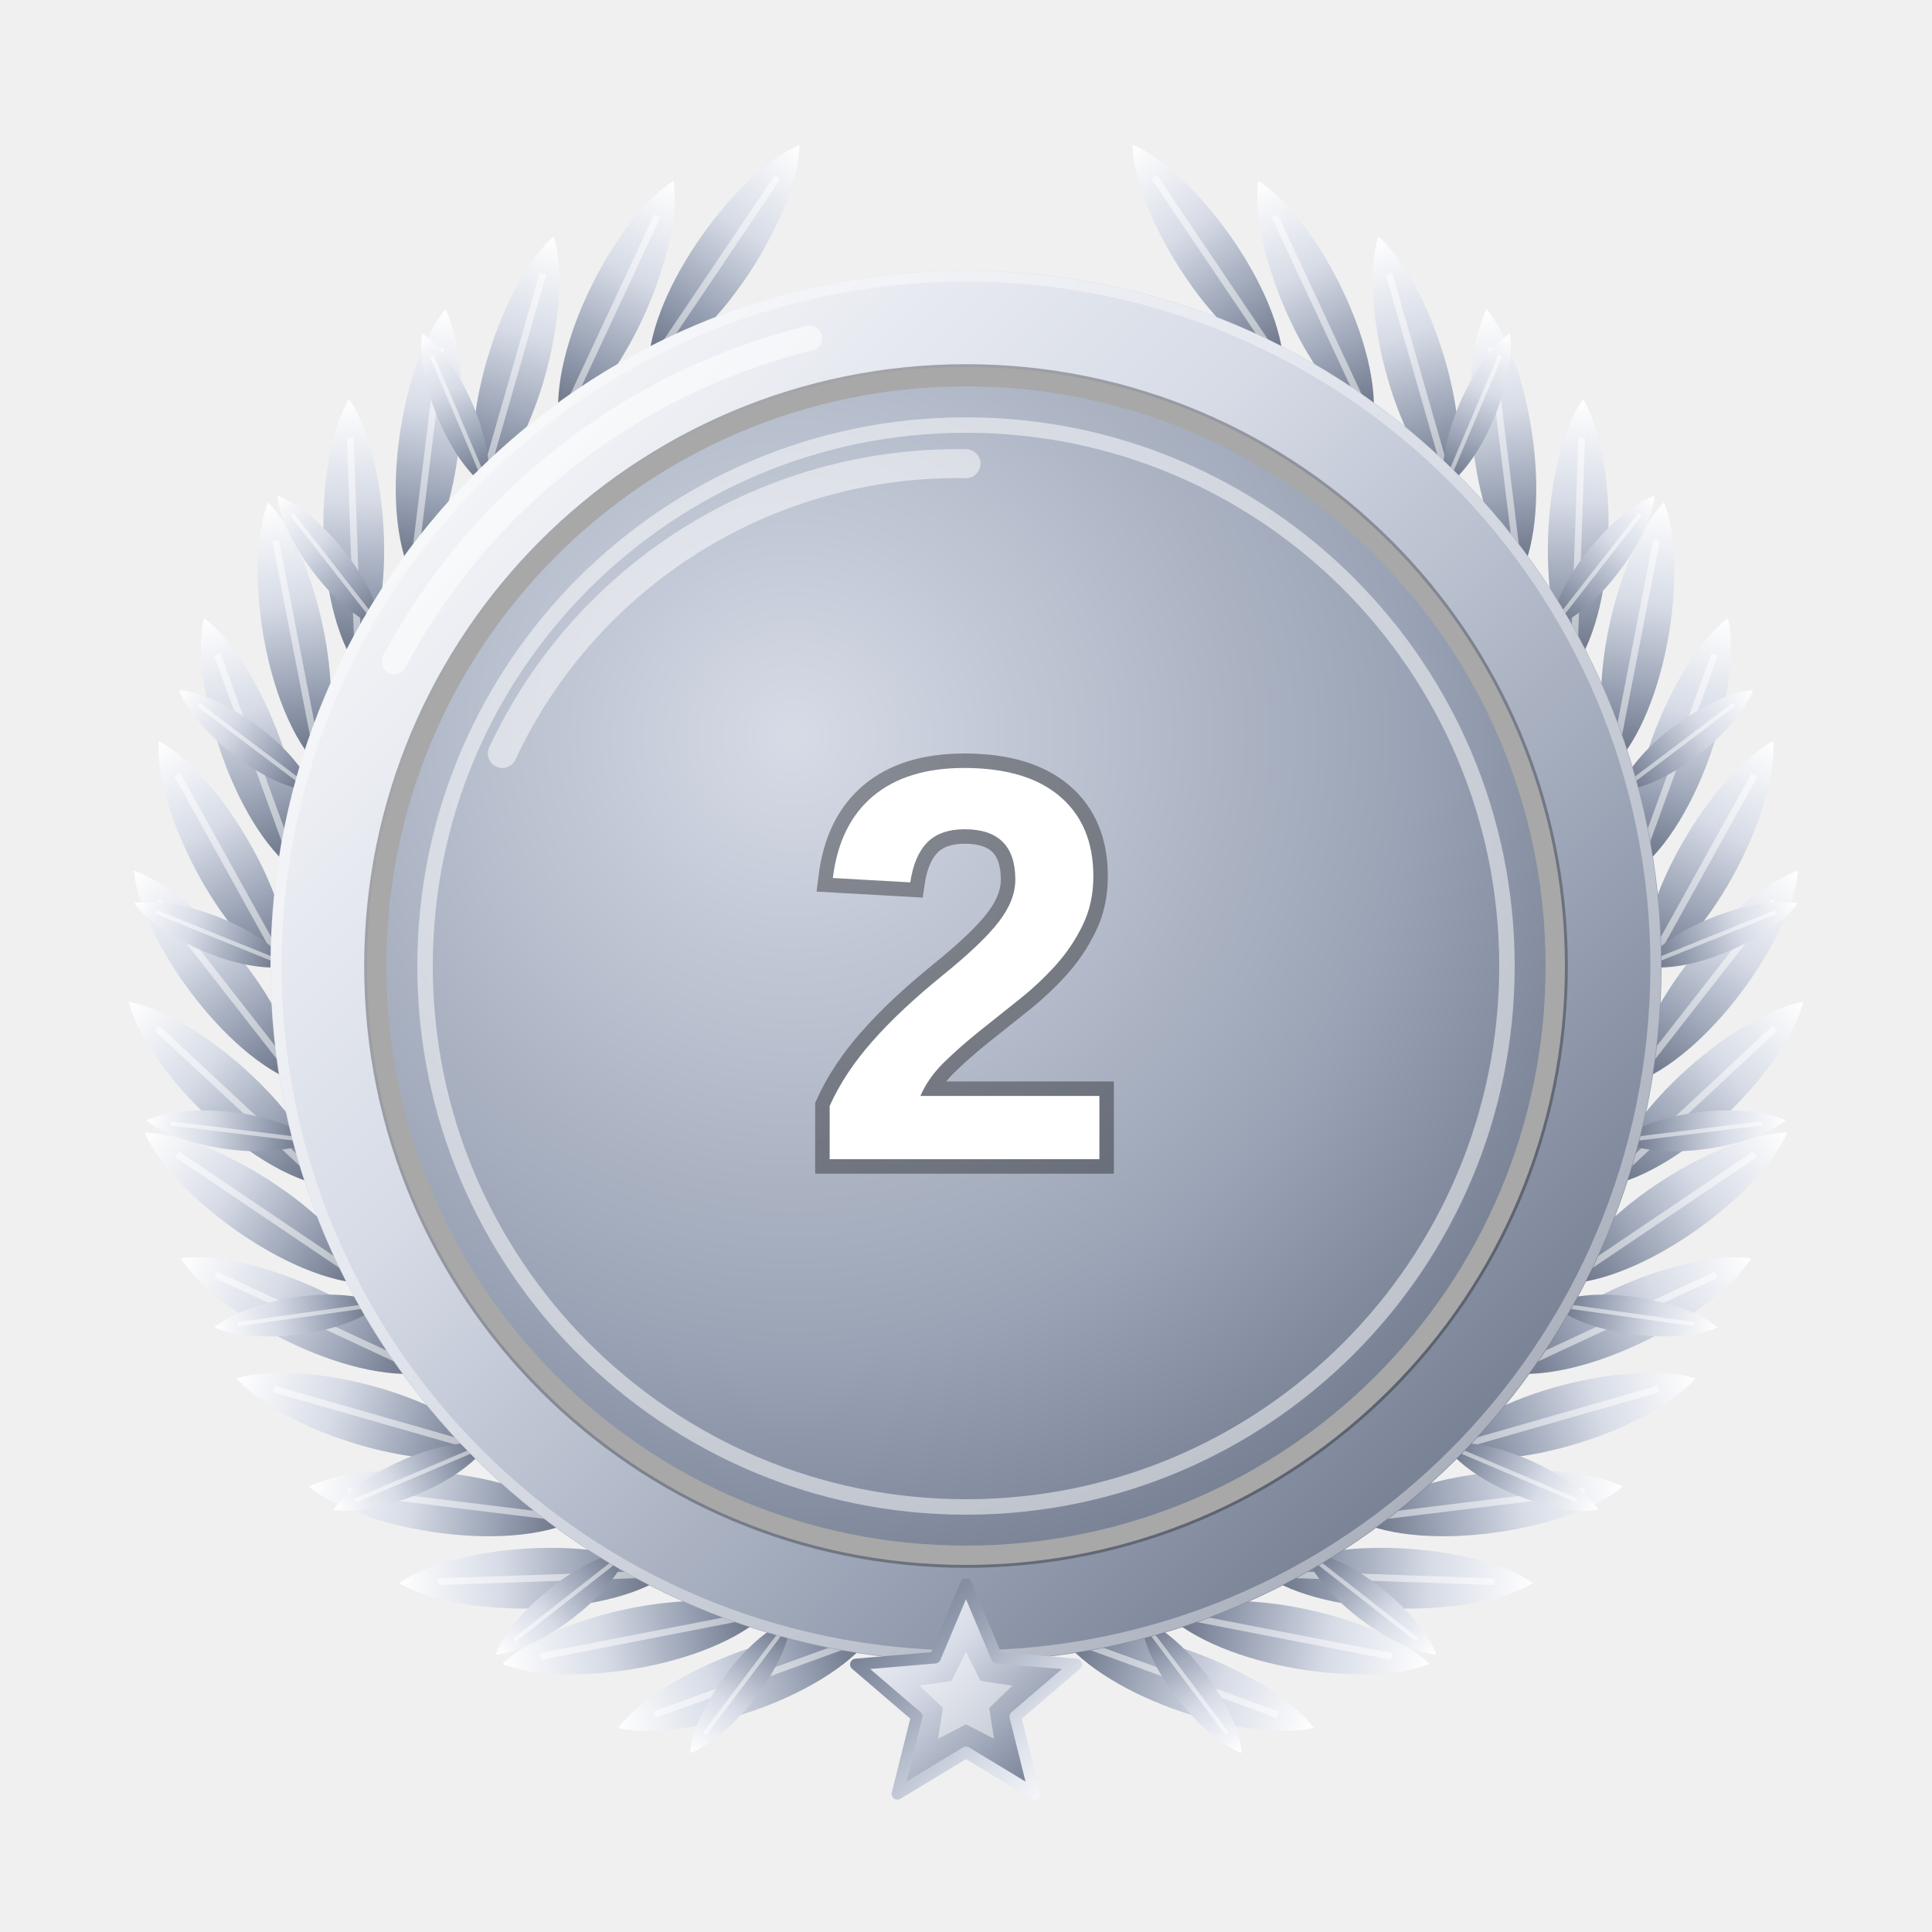
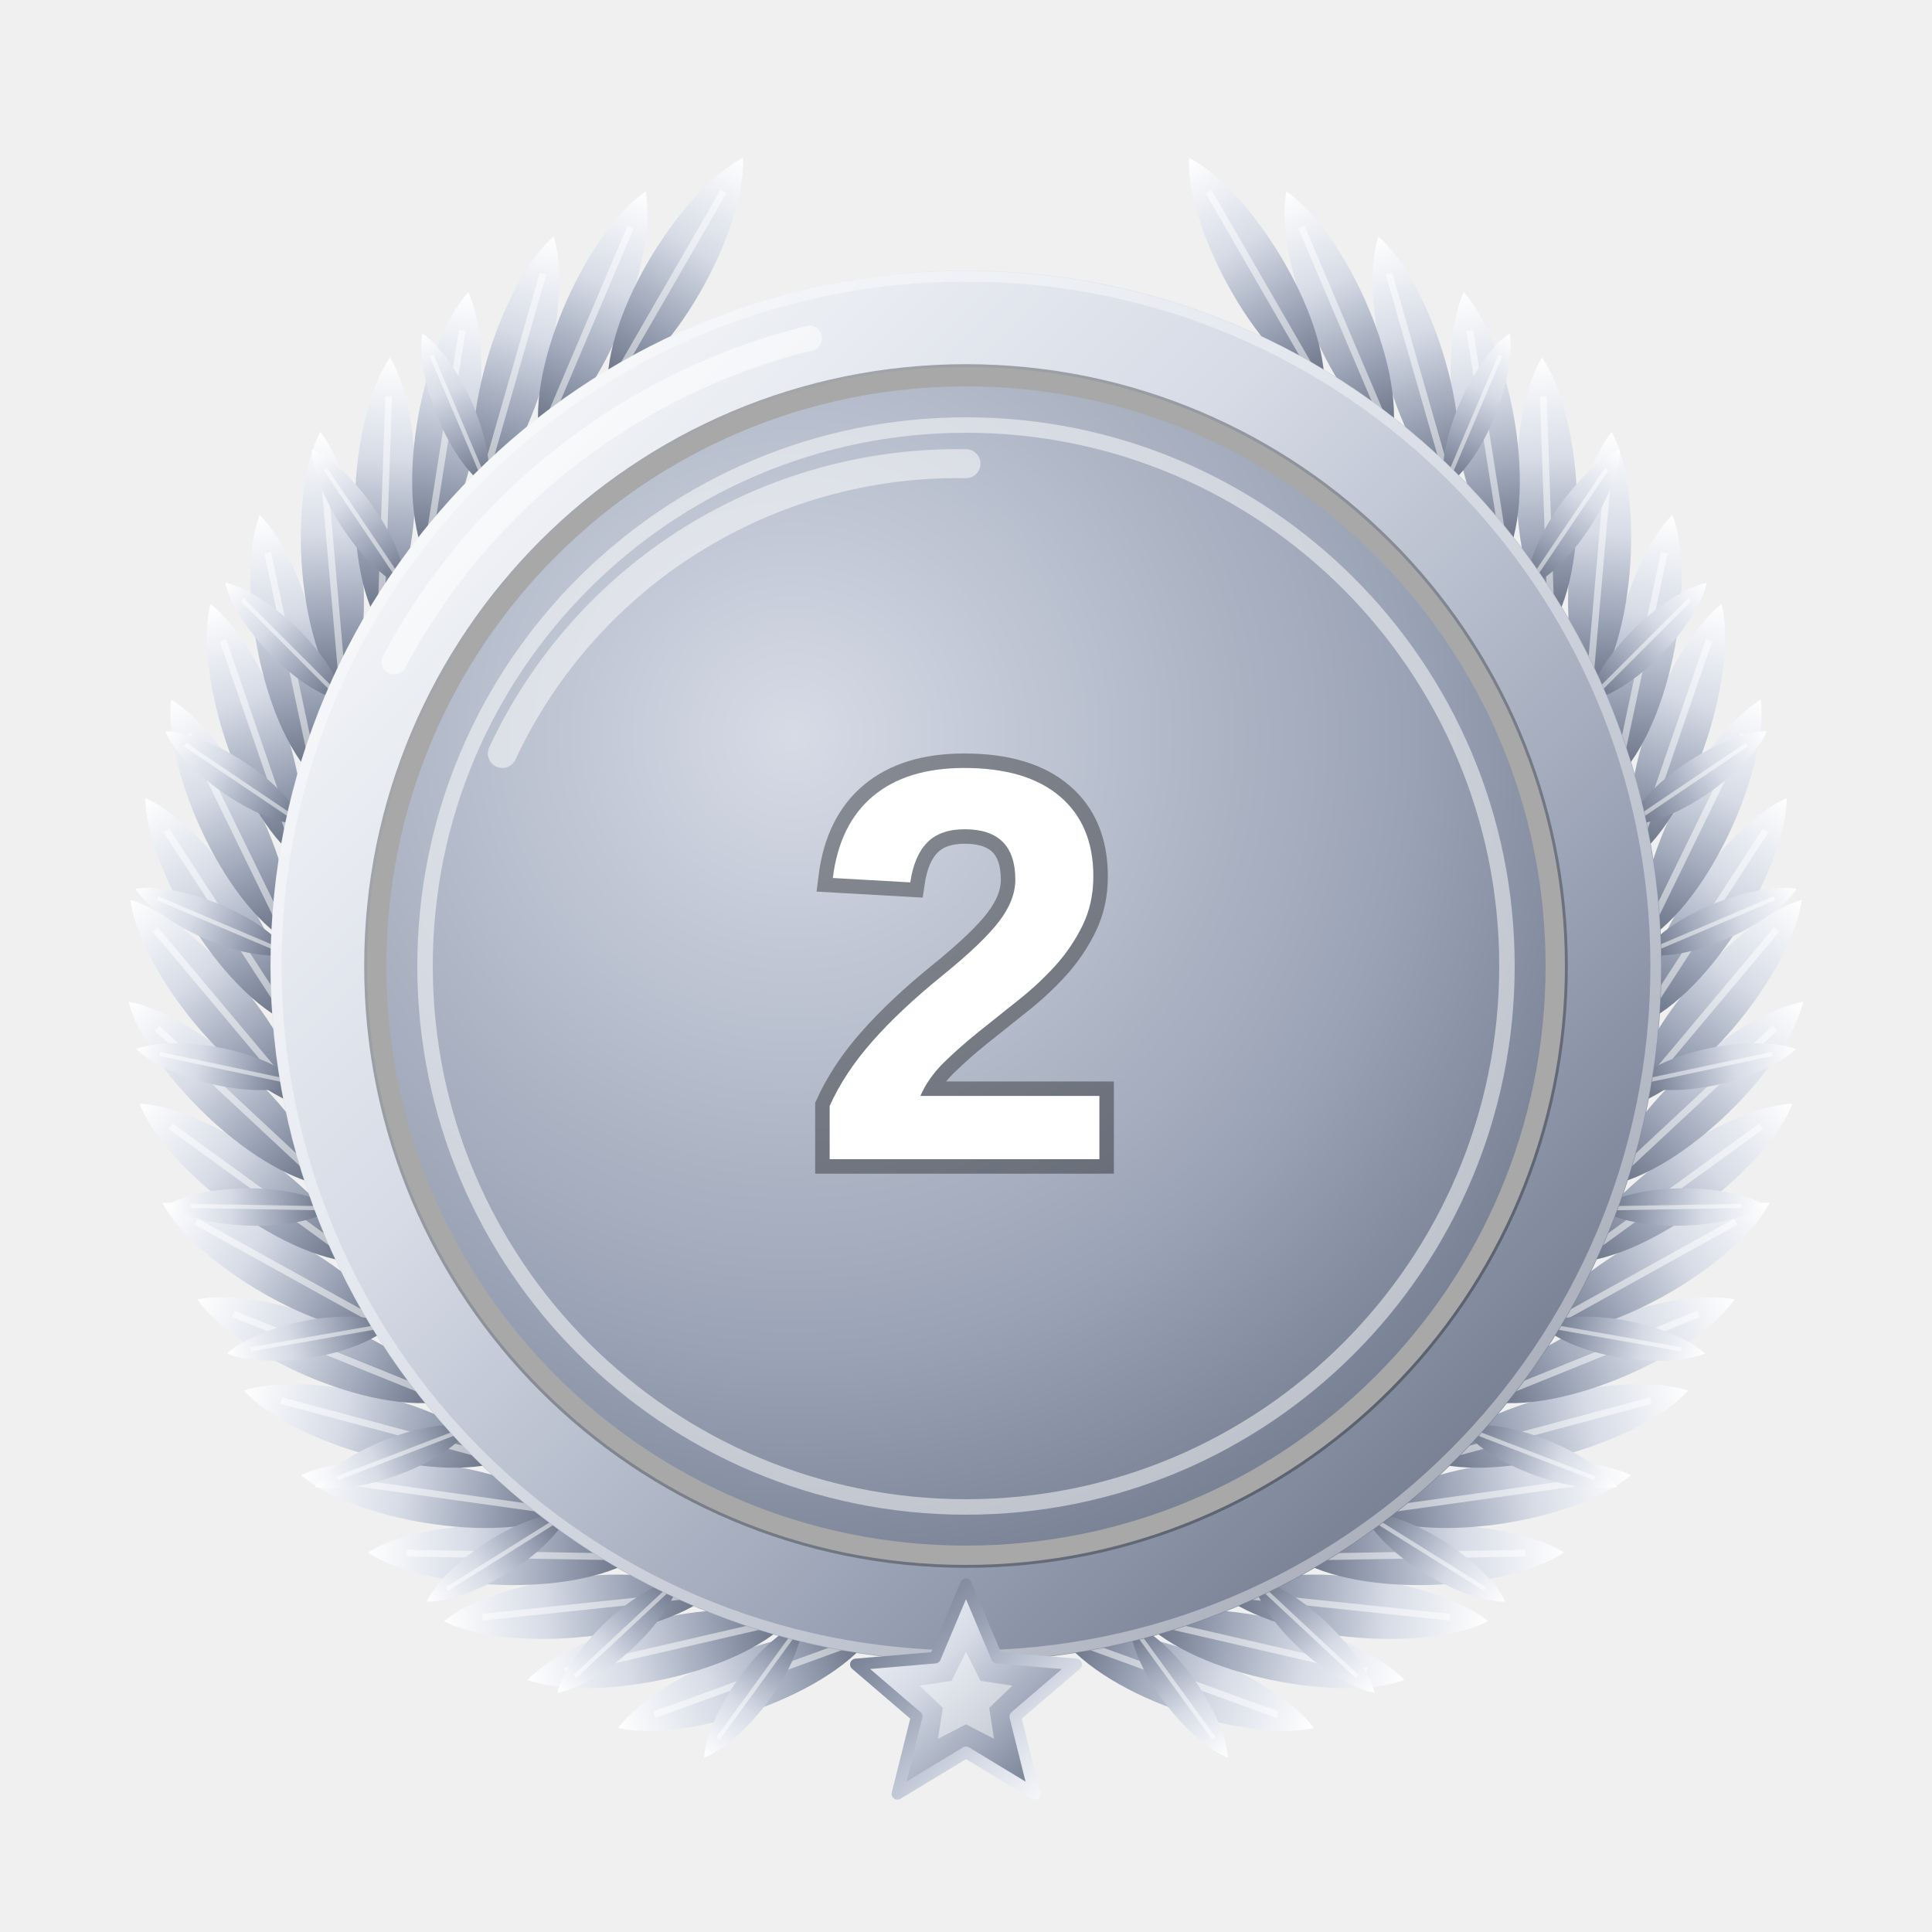
<svg xmlns="http://www.w3.org/2000/svg" viewBox="0 0 200 200">
  <defs>
    <linearGradient id="g" x1="0" y1="0" x2="1" y2="1">
      <stop offset="0" stop-color="#ffffff" />
      <stop offset="0.38" stop-color="#d6dbe6" />
      <stop offset="0.7" stop-color="#9aa3b5" />
      <stop offset="1" stop-color="#626b7e" />
    </linearGradient>
    <linearGradient id="gv" x1="0" y1="0" x2="0" y2="1">
      <stop offset="0" stop-color="#ffffff" />
      <stop offset="0.38" stop-color="#d6dbe6" />
      <stop offset="0.7" stop-color="#9aa3b5" />
      <stop offset="1" stop-color="#626b7e" />
    </linearGradient>
    <linearGradient id="gr" x1="0" y1="0" x2="1" y2="1">
      <stop offset="0" stop-color="#626b7e" />
      <stop offset="0.38" stop-color="#9aa3b5" />
      <stop offset="0.7" stop-color="#d6dbe6" />
      <stop offset="1" stop-color="#ffffff" />
    </linearGradient>
    <linearGradient id="gold" x1="0" y1="0" x2="1" y2="1">
      <stop offset="0" stop-color="#fff3b0" />
      <stop offset="0.38" stop-color="#ffd23f" />
      <stop offset="0.7" stop-color="#e0a100" />
      <stop offset="1" stop-color="#9a6a00" />
    </linearGradient>
    <linearGradient id="cream" x1="0" y1="0" x2="0" y2="1">
      <stop offset="0" stop-color="#ffffff" />
      <stop offset="0.38" stop-color="#fff6e0" />
      <stop offset="0.7" stop-color="#f0dfb8" />
      <stop offset="1" stop-color="#cdb27a" />
    </linearGradient>
    <g id="l">
      <path d="M0 0C4.6 -7 3.7 -22.4 0 -28C-3.7 -22.4 -4.6 -7 0 0Z" fill="url(#gv)" />
      <path d="M0-1V-24" stroke="#fff" stroke-opacity=".5" stroke-width=".7" />
    </g>
    <g id="s">
      <path d="M0 -12L3.2 -4.4L11.4 -3.7L5.1 1.7L7.1 9.7L0 5.4L-7.1 9.7L-5.1 1.7L-11.4 -3.7L-3.2 -4.4Z" fill="url(#g)" stroke="url(#gr)" stroke-width="1.2" stroke-linejoin="round" />
      <path d="M0 -5L1.5 -2L4.8 -1.5L2.4 0.8L2.9 4L0 2.5L-2.9 4L-2.4 0.8L-4.8 -1.5L-1.5 -2Z" fill="#fff" fill-opacity=".45" />
    </g>
    <radialGradient id="med" cx=".35" cy=".3" r=".9">
      <stop offset="0" stop-color="#d6dbe6" />
      <stop offset=".6" stop-color="#9aa3b5" />
      <stop offset="1" stop-color="#626b7e" />
    </radialGradient>
  </defs>
  <use href="#l" transform="translate(109.7 169.3) rotate(110)" />
  <use href="#l" transform="translate(90.3 169.3) rotate(250) scale(-1 1)" />
-   <use href="#l" transform="translate(120.5 166.9) rotate(101)" />
-   <use href="#l" transform="translate(79.5 166.9) rotate(259) scale(-1 1)" />
-   <use href="#l" transform="translate(130.7 162.9) rotate(92)" />
-   <use href="#l" transform="translate(69.3 162.9) rotate(268) scale(-1 1)" />
-   <use href="#l" transform="translate(140.2 157.3) rotate(83)" />
-   <use href="#l" transform="translate(59.8 157.3) rotate(277) scale(-1 1)" />
-   <use href="#l" transform="translate(148.6 150.4) rotate(74)" />
-   <use href="#l" transform="translate(51.4 150.4) rotate(286) scale(-1 1)" />
-   <use href="#l" transform="translate(155.9 142.1) rotate(65)" />
-   <use href="#l" transform="translate(44.1 142.1) rotate(295) scale(-1 1)" />
-   <use href="#l" transform="translate(161.8 132.9) rotate(56)" />
-   <use href="#l" transform="translate(38.2 132.9) rotate(304) scale(-1 1)" />
+   <use href="#l" transform="translate(118.1 167.6) rotate(103)" />
+   <use href="#l" transform="translate(81.9 167.6) rotate(257) scale(-1 1)" />
+   <use href="#l" transform="translate(126.2 164.9) rotate(96)" />
+   <use href="#l" transform="translate(73.8 164.9) rotate(264) scale(-1 1)" />
+   <use href="#l" transform="translate(133.9 161.2) rotate(89)" />
+   <use href="#l" transform="translate(66.1 161.2) rotate(271) scale(-1 1)" />
+   <use href="#l" transform="translate(141.1 156.6) rotate(82)" />
+   <use href="#l" transform="translate(58.9 156.6) rotate(278) scale(-1 1)" />
+   <use href="#l" transform="translate(147.7 151.2) rotate(75)" />
+   <use href="#l" transform="translate(52.3 151.2) rotate(285) scale(-1 1)" />
+   <use href="#l" transform="translate(153.6 145) rotate(68)" />
+   <use href="#l" transform="translate(46.4 145) rotate(292) scale(-1 1)" />
+   <use href="#l" transform="translate(158.7 138.1) rotate(61)" />
+   <use href="#l" transform="translate(41.3 138.1) rotate(299) scale(-1 1)" />
+   <use href="#l" transform="translate(162.9 130.7) rotate(54)" />
+   <use href="#l" transform="translate(37.1 130.7) rotate(306) scale(-1 1)" />
  <use href="#l" transform="translate(166.2 122.8) rotate(47)" />
  <use href="#l" transform="translate(33.8 122.8) rotate(313) scale(-1 1)" />
-   <use href="#l" transform="translate(168.9 112.2) rotate(38)" />
-   <use href="#l" transform="translate(31.1 112.2) rotate(322) scale(-1 1)" />
-   <use href="#l" transform="translate(170 101.2) rotate(29)" />
-   <use href="#l" transform="translate(30 101.2) rotate(331) scale(-1 1)" />
-   <use href="#l" transform="translate(169.3 90.3) rotate(20)" />
-   <use href="#l" transform="translate(30.7 90.3) rotate(340) scale(-1 1)" />
-   <use href="#l" transform="translate(166.9 79.5) rotate(11)" />
-   <use href="#l" transform="translate(33.1 79.5) rotate(349) scale(-1 1)" />
-   <use href="#l" transform="translate(162.9 69.3) rotate(2)" />
-   <use href="#l" transform="translate(37.1 69.3) rotate(358) scale(-1 1)" />
-   <use href="#l" transform="translate(157.3 59.8) rotate(-7)" />
-   <use href="#l" transform="translate(42.7 59.8) rotate(367) scale(-1 1)" />
+   <use href="#l" transform="translate(168.5 114.6) rotate(40)" />
+   <use href="#l" transform="translate(31.5 114.6) rotate(320) scale(-1 1)" />
+   <use href="#l" transform="translate(169.7 106.1) rotate(33)" />
+   <use href="#l" transform="translate(30.3 106.1) rotate(327) scale(-1 1)" />
+   <use href="#l" transform="translate(170 97.6) rotate(26)" />
+   <use href="#l" transform="translate(30 97.6) rotate(334) scale(-1 1)" />
+   <use href="#l" transform="translate(169.1 89) rotate(19)" />
+   <use href="#l" transform="translate(30.9 89) rotate(341) scale(-1 1)" />
+   <use href="#l" transform="translate(167.3 80.7) rotate(12)" />
+   <use href="#l" transform="translate(32.7 80.7) rotate(348) scale(-1 1)" />
+   <use href="#l" transform="translate(164.4 72.6) rotate(5)" />
+   <use href="#l" transform="translate(35.6 72.6) rotate(355) scale(-1 1)" />
+   <use href="#l" transform="translate(160.6 65) rotate(-2)" />
+   <use href="#l" transform="translate(39.4 65) rotate(362) scale(-1 1)" />
+   <use href="#l" transform="translate(155.9 57.9) rotate(-9)" />
+   <use href="#l" transform="translate(44.1 57.9) rotate(369) scale(-1 1)" />
  <use href="#l" transform="translate(150.4 51.4) rotate(-16)" />
  <use href="#l" transform="translate(49.6 51.4) rotate(376) scale(-1 1)" />
-   <use href="#l" transform="translate(142.1 44.1) rotate(-25)" />
-   <use href="#l" transform="translate(57.9 44.1) rotate(385) scale(-1 1)" />
-   <use href="#l" transform="translate(132.9 38.2) rotate(-34)" />
-   <use href="#l" transform="translate(67.1 38.2) rotate(394) scale(-1 1)" />
-   <use href="#l" transform="translate(118.1 167.6) rotate(143) scale(0.62)" />
-   <use href="#l" transform="translate(81.9 167.6) rotate(217) scale(-1 1) scale(0.62)" />
-   <use href="#l" transform="translate(135 160.6) rotate(128) scale(0.62)" />
-   <use href="#l" transform="translate(65 160.6) rotate(232) scale(-1 1) scale(0.62)" />
-   <use href="#l" transform="translate(149.5 149.5) rotate(113) scale(0.62)" />
-   <use href="#l" transform="translate(50.5 149.5) rotate(247) scale(-1 1) scale(0.62)" />
-   <use href="#l" transform="translate(160.6 135) rotate(98) scale(0.62)" />
-   <use href="#l" transform="translate(39.4 135) rotate(262) scale(-1 1) scale(0.62)" />
-   <use href="#l" transform="translate(167.6 118.1) rotate(83) scale(0.62)" />
-   <use href="#l" transform="translate(32.4 118.1) rotate(277) scale(-1 1) scale(0.62)" />
-   <use href="#l" transform="translate(170 100) rotate(68) scale(0.62)" />
-   <use href="#l" transform="translate(30 100) rotate(292) scale(-1 1) scale(0.62)" />
-   <use href="#l" transform="translate(167.6 81.9) rotate(53) scale(0.62)" />
-   <use href="#l" transform="translate(32.4 81.9) rotate(307) scale(-1 1) scale(0.62)" />
-   <use href="#l" transform="translate(160.6 65) rotate(38) scale(0.62)" />
-   <use href="#l" transform="translate(39.4 65) rotate(322) scale(-1 1) scale(0.62)" />
+   <use href="#l" transform="translate(144.1 45.6) rotate(-23)" />
+   <use href="#l" transform="translate(55.9 45.6) rotate(383) scale(-1 1)" />
+   <use href="#l" transform="translate(137.1 40.6) rotate(-30)" />
+   <use href="#l" transform="translate(62.9 40.6) rotate(390) scale(-1 1)" />
+   <use href="#l" transform="translate(116.9 167.9) rotate(144) scale(0.62)" />
+   <use href="#l" transform="translate(83.1 167.9) rotate(216) scale(-1 1) scale(0.62)" />
+   <use href="#l" transform="translate(129.6 163.4) rotate(133) scale(0.62)" />
+   <use href="#l" transform="translate(70.4 163.4) rotate(227) scale(-1 1) scale(0.62)" />
+   <use href="#l" transform="translate(141.1 156.6) rotate(122) scale(0.62)" />
+   <use href="#l" transform="translate(58.9 156.6) rotate(238) scale(-1 1) scale(0.62)" />
+   <use href="#l" transform="translate(151.2 147.7) rotate(111) scale(0.62)" />
+   <use href="#l" transform="translate(48.8 147.7) rotate(249) scale(-1 1) scale(0.62)" />
+   <use href="#l" transform="translate(159.4 137.1) rotate(100) scale(0.62)" />
+   <use href="#l" transform="translate(40.6 137.1) rotate(260) scale(-1 1) scale(0.62)" />
+   <use href="#l" transform="translate(165.4 125.1) rotate(89) scale(0.62)" />
+   <use href="#l" transform="translate(34.6 125.1) rotate(271) scale(-1 1) scale(0.62)" />
+   <use href="#l" transform="translate(168.9 112.2) rotate(78) scale(0.62)" />
+   <use href="#l" transform="translate(31.1 112.2) rotate(282) scale(-1 1) scale(0.62)" />
+   <use href="#l" transform="translate(170 98.8) rotate(67) scale(0.62)" />
+   <use href="#l" transform="translate(30 98.8) rotate(293) scale(-1 1) scale(0.62)" />
+   <use href="#l" transform="translate(168.5 85.4) rotate(56) scale(0.62)" />
+   <use href="#l" transform="translate(31.5 85.4) rotate(304) scale(-1 1) scale(0.62)" />
+   <use href="#l" transform="translate(164.4 72.6) rotate(45) scale(0.62)" />
+   <use href="#l" transform="translate(35.6 72.6) rotate(315) scale(-1 1) scale(0.62)" />
+   <use href="#l" transform="translate(158 60.9) rotate(34) scale(0.62)" />
+   <use href="#l" transform="translate(42 60.9) rotate(326) scale(-1 1) scale(0.62)" />
  <use href="#l" transform="translate(149.5 50.5) rotate(23) scale(0.62)" />
  <use href="#l" transform="translate(50.5 50.5) rotate(337) scale(-1 1) scale(0.62)" />
  <circle cx="100" cy="100" r="67" fill="none" stroke="url(#g)" stroke-width="10" />
  <circle cx="100" cy="100" r="61" fill="none" stroke="#000" stroke-opacity=".3" stroke-width="2.6" />
  <circle cx="100" cy="100" r="71.4" fill="none" stroke="#fff" stroke-opacity=".38" stroke-width="1.1" />
  <path d="M40.8 68.5A67 67 0 0 1 83.8 35" fill="none" stroke="#fff" stroke-opacity=".55" stroke-width="2.6" stroke-linecap="round" />
  <use href="#s" transform="translate(100 176)" />
  <circle cx="100" cy="100" r="60" fill="url(#med)" />
  <circle cx="100" cy="100" r="56" fill="none" stroke="#fff" stroke-opacity=".5" stroke-width="1.6" />
  <path d="M52 78A52 52 0 0 1 100 48" fill="none" stroke="#fff" stroke-opacity=".5" stroke-width="3" stroke-linecap="round" />
  <text x="100" y="120" text-anchor="middle" font-family="Nunito,Arial,Helvetica,sans-serif" font-weight="900" font-size="58" fill="#fff" stroke="#000" stroke-opacity=".35" stroke-width="3" paint-order="stroke">2</text>
</svg>
